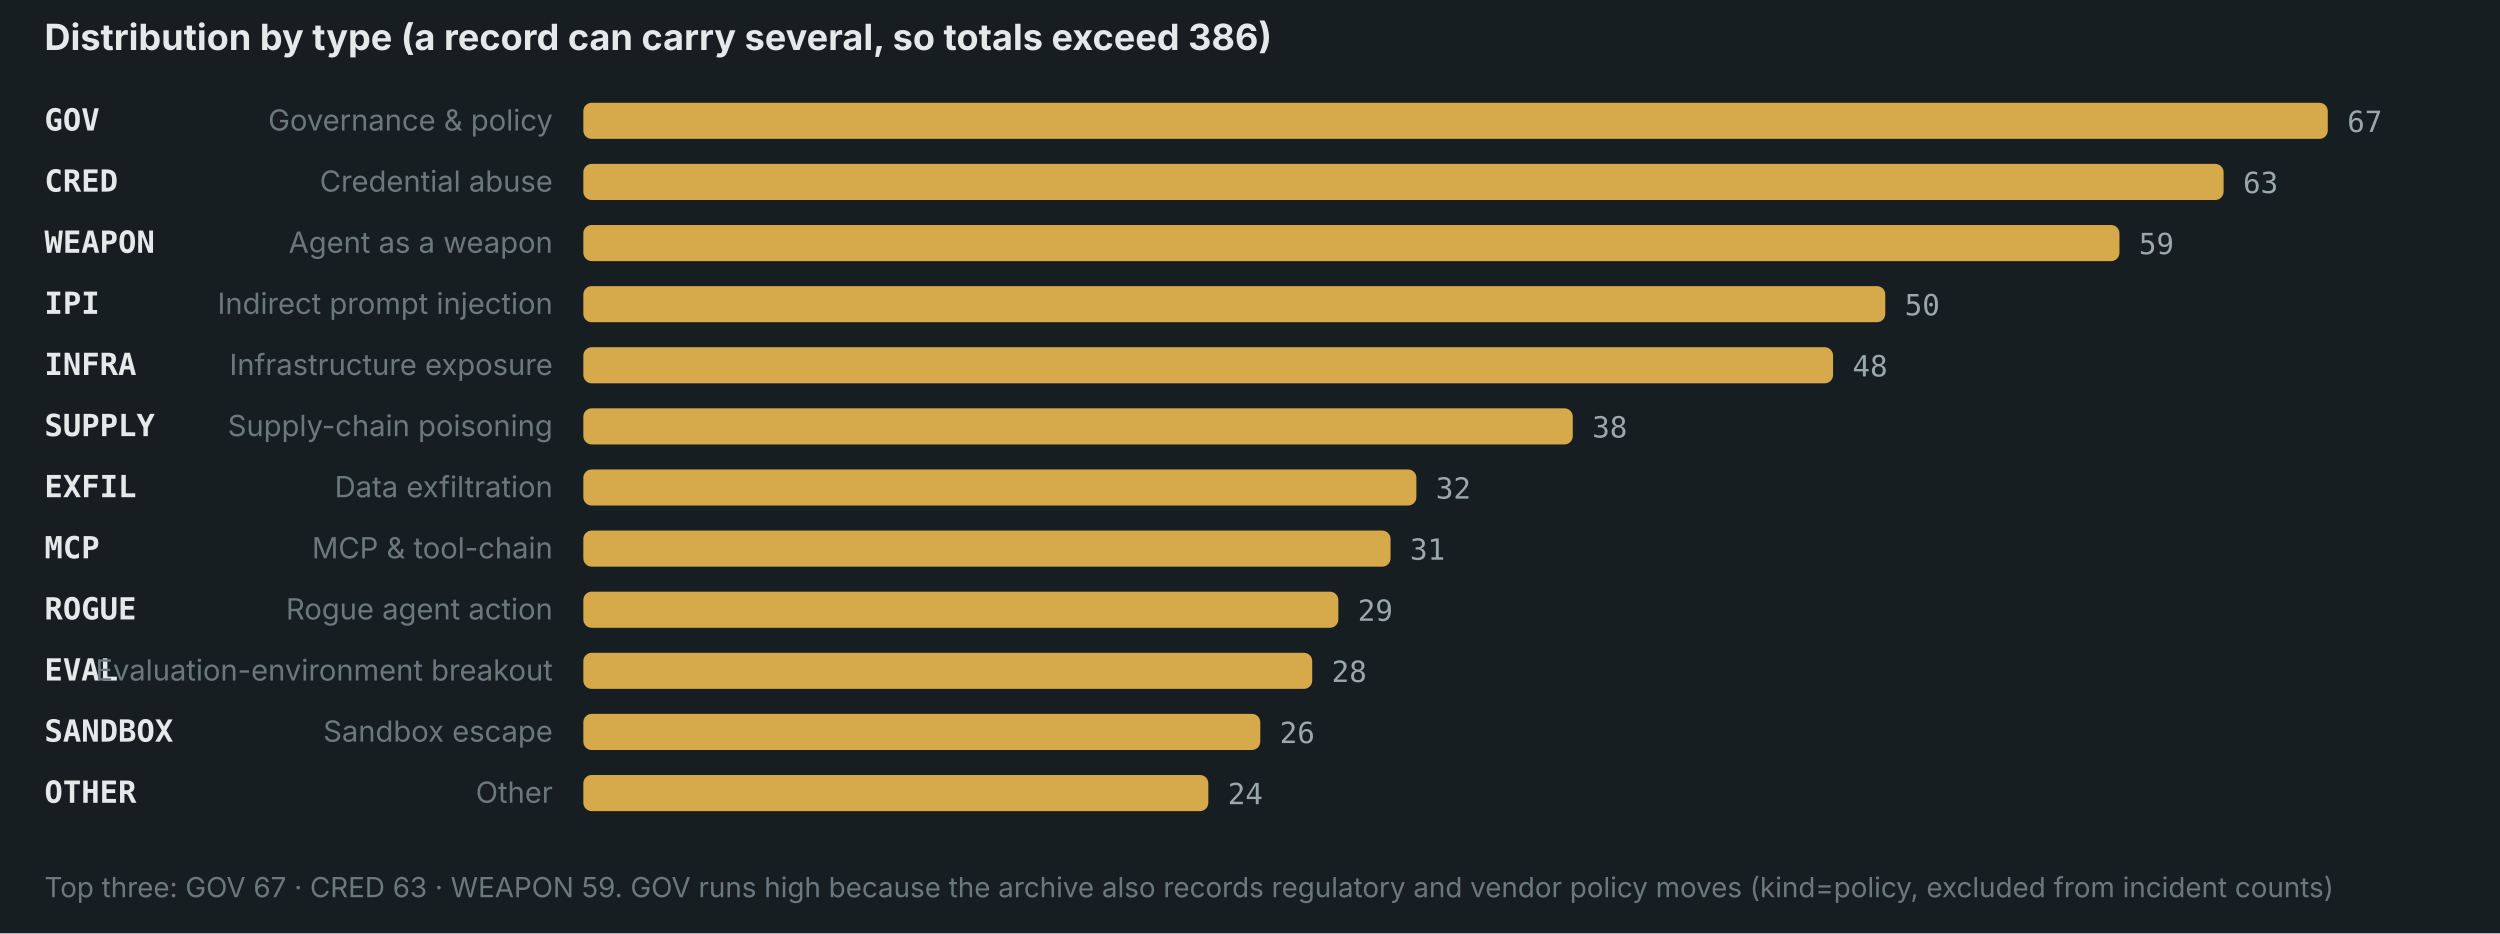
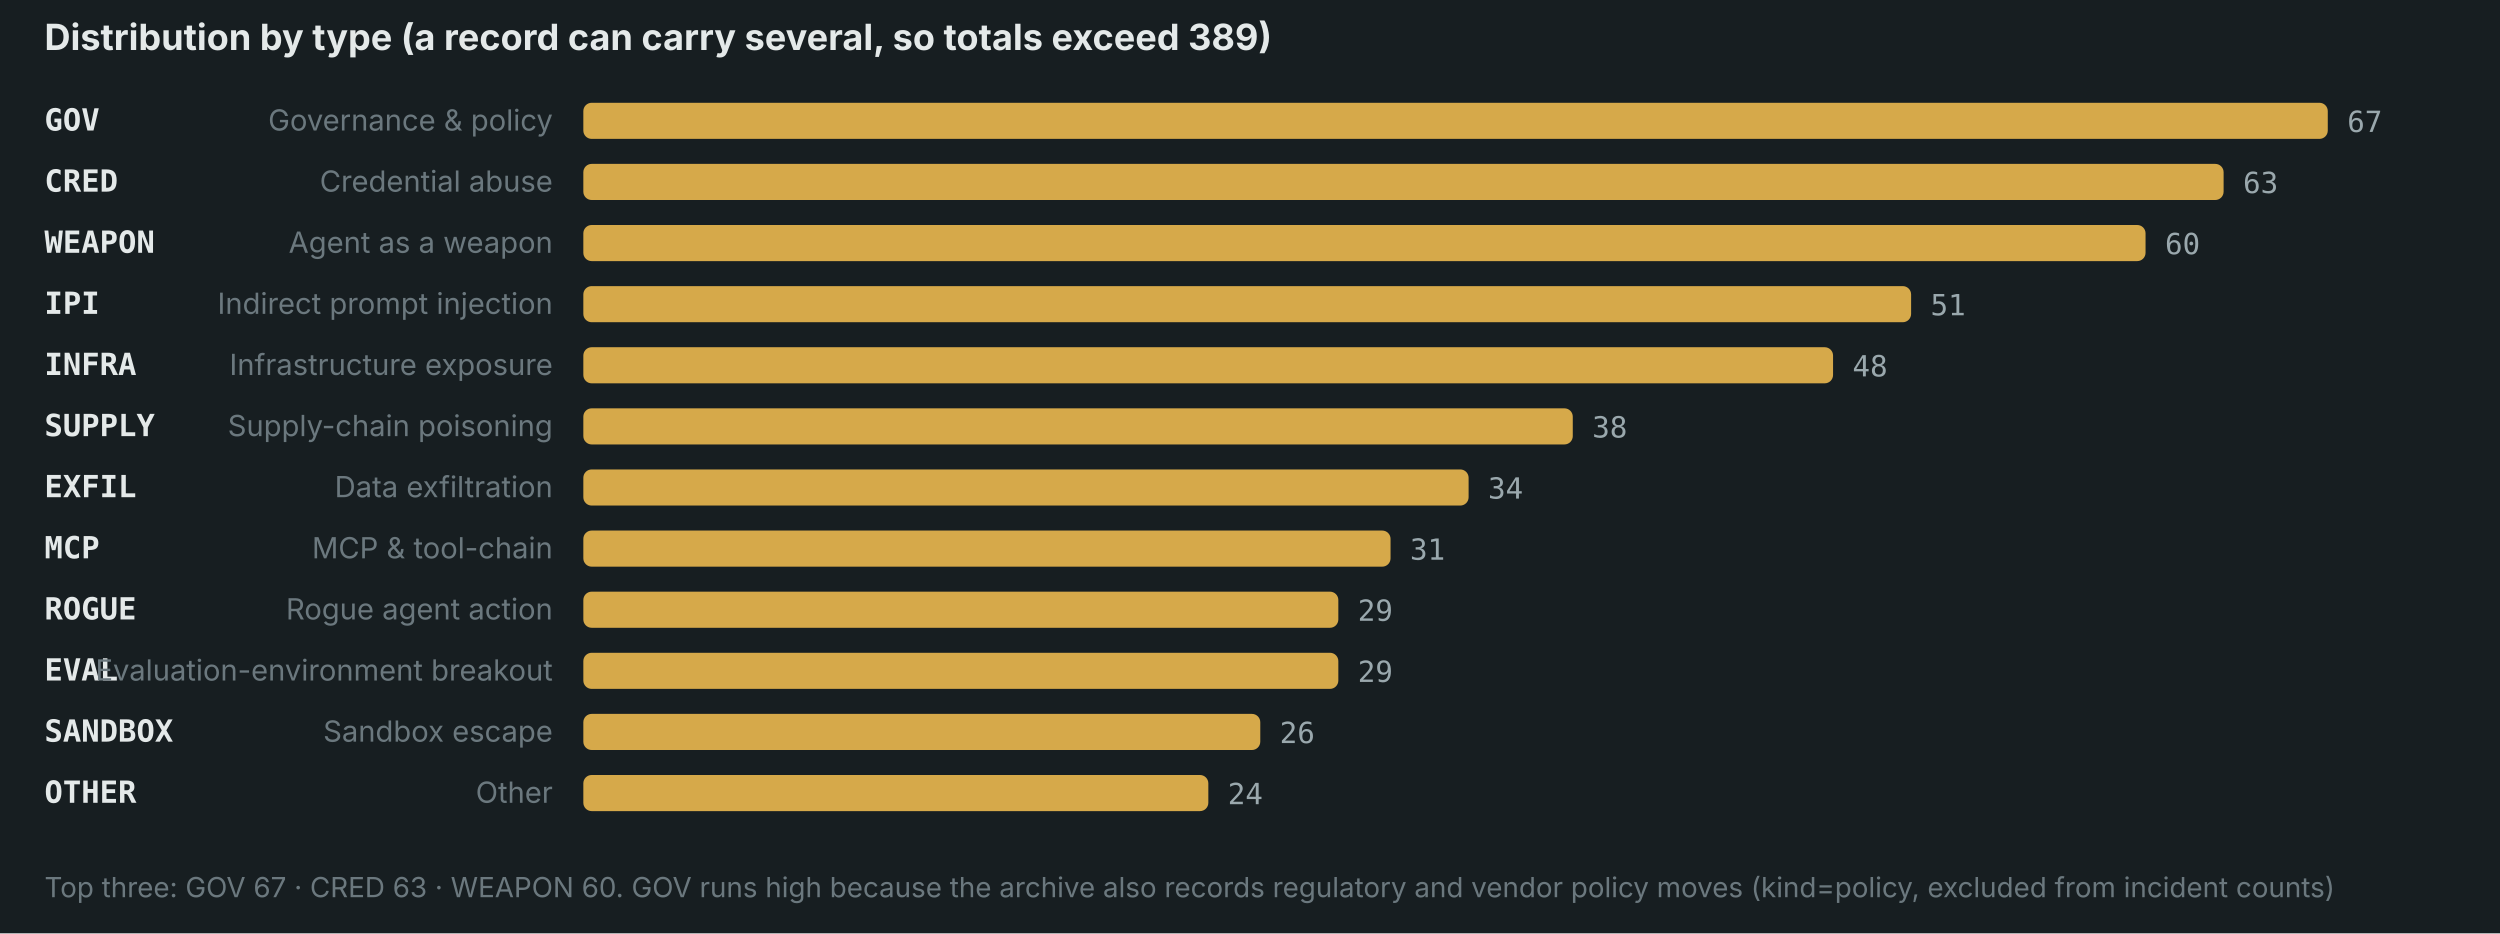
<svg xmlns="http://www.w3.org/2000/svg" viewBox="0 0 900 336" width="900" height="336" role="img" font-family="ui-sans-serif,-apple-system,'Segoe UI','PingFang SC','Microsoft YaHei',sans-serif">
  <rect width="900" height="336" fill="#171E21" />
-   <text x="16" y="18" font-size="13" font-weight="700" fill="#E4E9E9">Distribution by type (a record can carry several, so totals exceed 386)</text>
+   <text x="16" y="18" font-size="13" font-weight="700" fill="#E4E9E9">Distribution by type (a record can carry several, so totals exceed 389)</text>
  <text x="16" y="47" font-size="11" fill="#E4E9E9" font-family="ui-monospace,'SF Mono','Cascadia Mono','Consolas',monospace" font-weight="600">GOV</text>
  <text x="199" y="47" font-size="10.5" text-anchor="end" fill="#6B787E">Governance &amp; policy</text>
  <rect x="210" y="37" width="628.0" height="13" rx="3" fill="#D6A94A" />
  <text x="845.0" y="47.5" font-size="10.5" fill="#9AA8AD" font-family="ui-monospace,'SF Mono','Cascadia Mono','Consolas',monospace">67</text>
  <text x="16" y="69" font-size="11" fill="#E4E9E9" font-family="ui-monospace,'SF Mono','Cascadia Mono','Consolas',monospace" font-weight="600">CRED</text>
  <text x="199" y="69" font-size="10.5" text-anchor="end" fill="#6B787E">Credential abuse</text>
  <rect x="210" y="59" width="590.5" height="13" rx="3" fill="#D6A94A" />
  <text x="807.5" y="69.5" font-size="10.5" fill="#9AA8AD" font-family="ui-monospace,'SF Mono','Cascadia Mono','Consolas',monospace">63</text>
  <text x="16" y="91" font-size="11" fill="#E4E9E9" font-family="ui-monospace,'SF Mono','Cascadia Mono','Consolas',monospace" font-weight="600">WEAPON</text>
  <text x="199" y="91" font-size="10.5" text-anchor="end" fill="#6B787E">Agent as a weapon</text>
-   <rect x="210" y="81" width="553.0" height="13" rx="3" fill="#D6A94A" />
-   <text x="770.0" y="91.5" font-size="10.5" fill="#9AA8AD" font-family="ui-monospace,'SF Mono','Cascadia Mono','Consolas',monospace">59</text>
+   <rect x="210" y="81" width="562.4" height="13" rx="3" fill="#D6A94A" />
+   <text x="779.4" y="91.5" font-size="10.5" fill="#9AA8AD" font-family="ui-monospace,'SF Mono','Cascadia Mono','Consolas',monospace">60</text>
  <text x="16" y="113" font-size="11" fill="#E4E9E9" font-family="ui-monospace,'SF Mono','Cascadia Mono','Consolas',monospace" font-weight="600">IPI</text>
  <text x="199" y="113" font-size="10.5" text-anchor="end" fill="#6B787E">Indirect prompt injection</text>
-   <rect x="210" y="103" width="468.7" height="13" rx="3" fill="#D6A94A" />
-   <text x="685.7" y="113.5" font-size="10.5" fill="#9AA8AD" font-family="ui-monospace,'SF Mono','Cascadia Mono','Consolas',monospace">50</text>
+   <rect x="210" y="103" width="478.0" height="13" rx="3" fill="#D6A94A" />
+   <text x="695.0" y="113.5" font-size="10.5" fill="#9AA8AD" font-family="ui-monospace,'SF Mono','Cascadia Mono','Consolas',monospace">51</text>
  <text x="16" y="135" font-size="11" fill="#E4E9E9" font-family="ui-monospace,'SF Mono','Cascadia Mono','Consolas',monospace" font-weight="600">INFRA</text>
  <text x="199" y="135" font-size="10.5" text-anchor="end" fill="#6B787E">Infrastructure exposure</text>
  <rect x="210" y="125" width="449.9" height="13" rx="3" fill="#D6A94A" />
  <text x="666.9" y="135.5" font-size="10.5" fill="#9AA8AD" font-family="ui-monospace,'SF Mono','Cascadia Mono','Consolas',monospace">48</text>
  <text x="16" y="157" font-size="11" fill="#E4E9E9" font-family="ui-monospace,'SF Mono','Cascadia Mono','Consolas',monospace" font-weight="600">SUPPLY</text>
  <text x="199" y="157" font-size="10.5" text-anchor="end" fill="#6B787E">Supply-chain poisoning</text>
  <rect x="210" y="147" width="356.2" height="13" rx="3" fill="#D6A94A" />
  <text x="573.2" y="157.5" font-size="10.5" fill="#9AA8AD" font-family="ui-monospace,'SF Mono','Cascadia Mono','Consolas',monospace">38</text>
  <text x="16" y="179" font-size="11" fill="#E4E9E9" font-family="ui-monospace,'SF Mono','Cascadia Mono','Consolas',monospace" font-weight="600">EXFIL</text>
  <text x="199" y="179" font-size="10.5" text-anchor="end" fill="#6B787E">Data exfiltration</text>
-   <rect x="210" y="169" width="299.9" height="13" rx="3" fill="#D6A94A" />
-   <text x="516.9" y="179.5" font-size="10.5" fill="#9AA8AD" font-family="ui-monospace,'SF Mono','Cascadia Mono','Consolas',monospace">32</text>
+   <rect x="210" y="169" width="318.7" height="13" rx="3" fill="#D6A94A" />
+   <text x="535.7" y="179.5" font-size="10.5" fill="#9AA8AD" font-family="ui-monospace,'SF Mono','Cascadia Mono','Consolas',monospace">34</text>
  <text x="16" y="201" font-size="11" fill="#E4E9E9" font-family="ui-monospace,'SF Mono','Cascadia Mono','Consolas',monospace" font-weight="600">MCP</text>
  <text x="199" y="201" font-size="10.5" text-anchor="end" fill="#6B787E">MCP &amp; tool-chain</text>
  <rect x="210" y="191" width="290.6" height="13" rx="3" fill="#D6A94A" />
  <text x="507.6" y="201.5" font-size="10.5" fill="#9AA8AD" font-family="ui-monospace,'SF Mono','Cascadia Mono','Consolas',monospace">31</text>
  <text x="16" y="223" font-size="11" fill="#E4E9E9" font-family="ui-monospace,'SF Mono','Cascadia Mono','Consolas',monospace" font-weight="600">ROGUE</text>
  <text x="199" y="223" font-size="10.5" text-anchor="end" fill="#6B787E">Rogue agent action</text>
  <rect x="210" y="213" width="271.8" height="13" rx="3" fill="#D6A94A" />
  <text x="488.8" y="223.5" font-size="10.5" fill="#9AA8AD" font-family="ui-monospace,'SF Mono','Cascadia Mono','Consolas',monospace">29</text>
  <text x="16" y="245" font-size="11" fill="#E4E9E9" font-family="ui-monospace,'SF Mono','Cascadia Mono','Consolas',monospace" font-weight="600">EVAL</text>
  <text x="199" y="245" font-size="10.5" text-anchor="end" fill="#6B787E">Evaluation-environment breakout</text>
-   <rect x="210" y="235" width="262.4" height="13" rx="3" fill="#D6A94A" />
-   <text x="479.4" y="245.5" font-size="10.5" fill="#9AA8AD" font-family="ui-monospace,'SF Mono','Cascadia Mono','Consolas',monospace">28</text>
+   <rect x="210" y="235" width="271.8" height="13" rx="3" fill="#D6A94A" />
+   <text x="488.8" y="245.5" font-size="10.5" fill="#9AA8AD" font-family="ui-monospace,'SF Mono','Cascadia Mono','Consolas',monospace">29</text>
  <text x="16" y="267" font-size="11" fill="#E4E9E9" font-family="ui-monospace,'SF Mono','Cascadia Mono','Consolas',monospace" font-weight="600">SANDBOX</text>
  <text x="199" y="267" font-size="10.5" text-anchor="end" fill="#6B787E">Sandbox escape</text>
  <rect x="210" y="257" width="243.7" height="13" rx="3" fill="#D6A94A" />
  <text x="460.7" y="267.5" font-size="10.5" fill="#9AA8AD" font-family="ui-monospace,'SF Mono','Cascadia Mono','Consolas',monospace">26</text>
  <text x="16" y="289" font-size="11" fill="#E4E9E9" font-family="ui-monospace,'SF Mono','Cascadia Mono','Consolas',monospace" font-weight="600">OTHER</text>
  <text x="199" y="289" font-size="10.5" text-anchor="end" fill="#6B787E">Other</text>
  <rect x="210" y="279" width="225.0" height="13" rx="3" fill="#D6A94A" />
  <text x="442.0" y="289.5" font-size="10.5" fill="#9AA8AD" font-family="ui-monospace,'SF Mono','Cascadia Mono','Consolas',monospace">24</text>
-   <text x="16" y="323" font-size="10" fill="#6B787E">Top three: GOV 67 · CRED 63 · WEAPON 59. GOV runs high because the archive also records regulatory and vendor policy moves (kind=policy, excluded from incident counts)</text>
+   <text x="16" y="323" font-size="10" fill="#6B787E">Top three: GOV 67 · CRED 63 · WEAPON 60. GOV runs high because the archive also records regulatory and vendor policy moves (kind=policy, excluded from incident counts)</text>
</svg>
